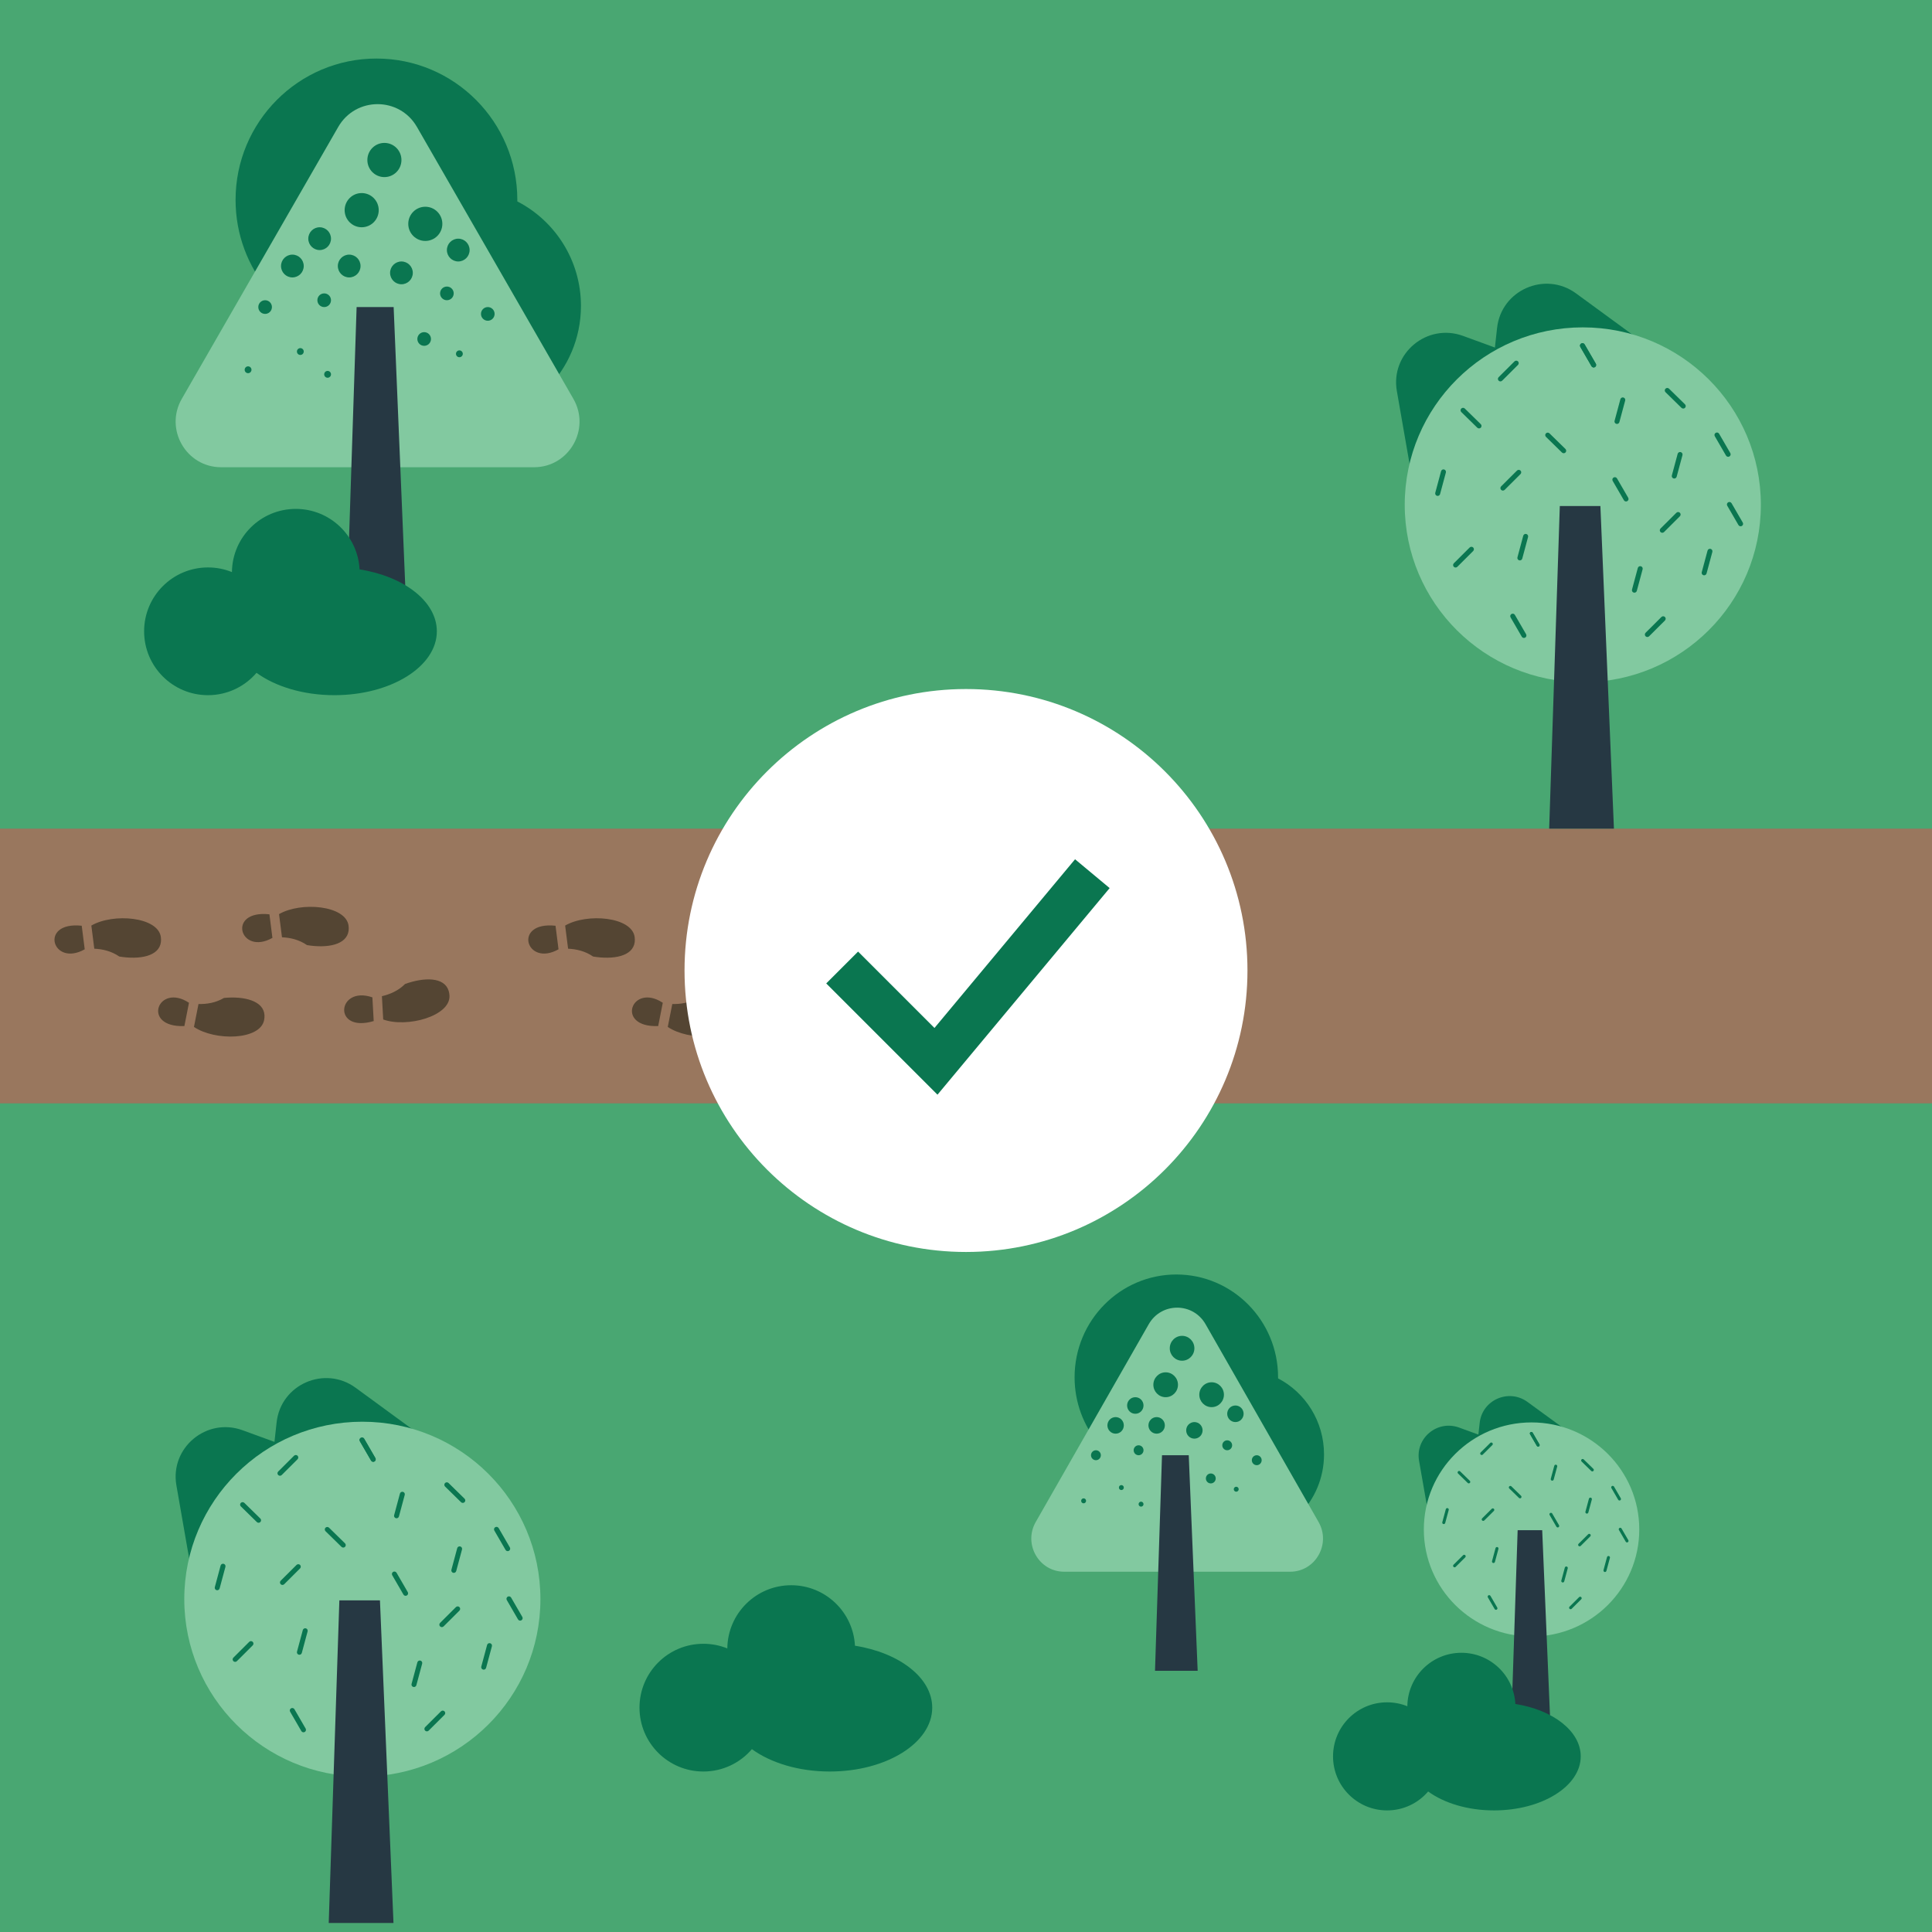
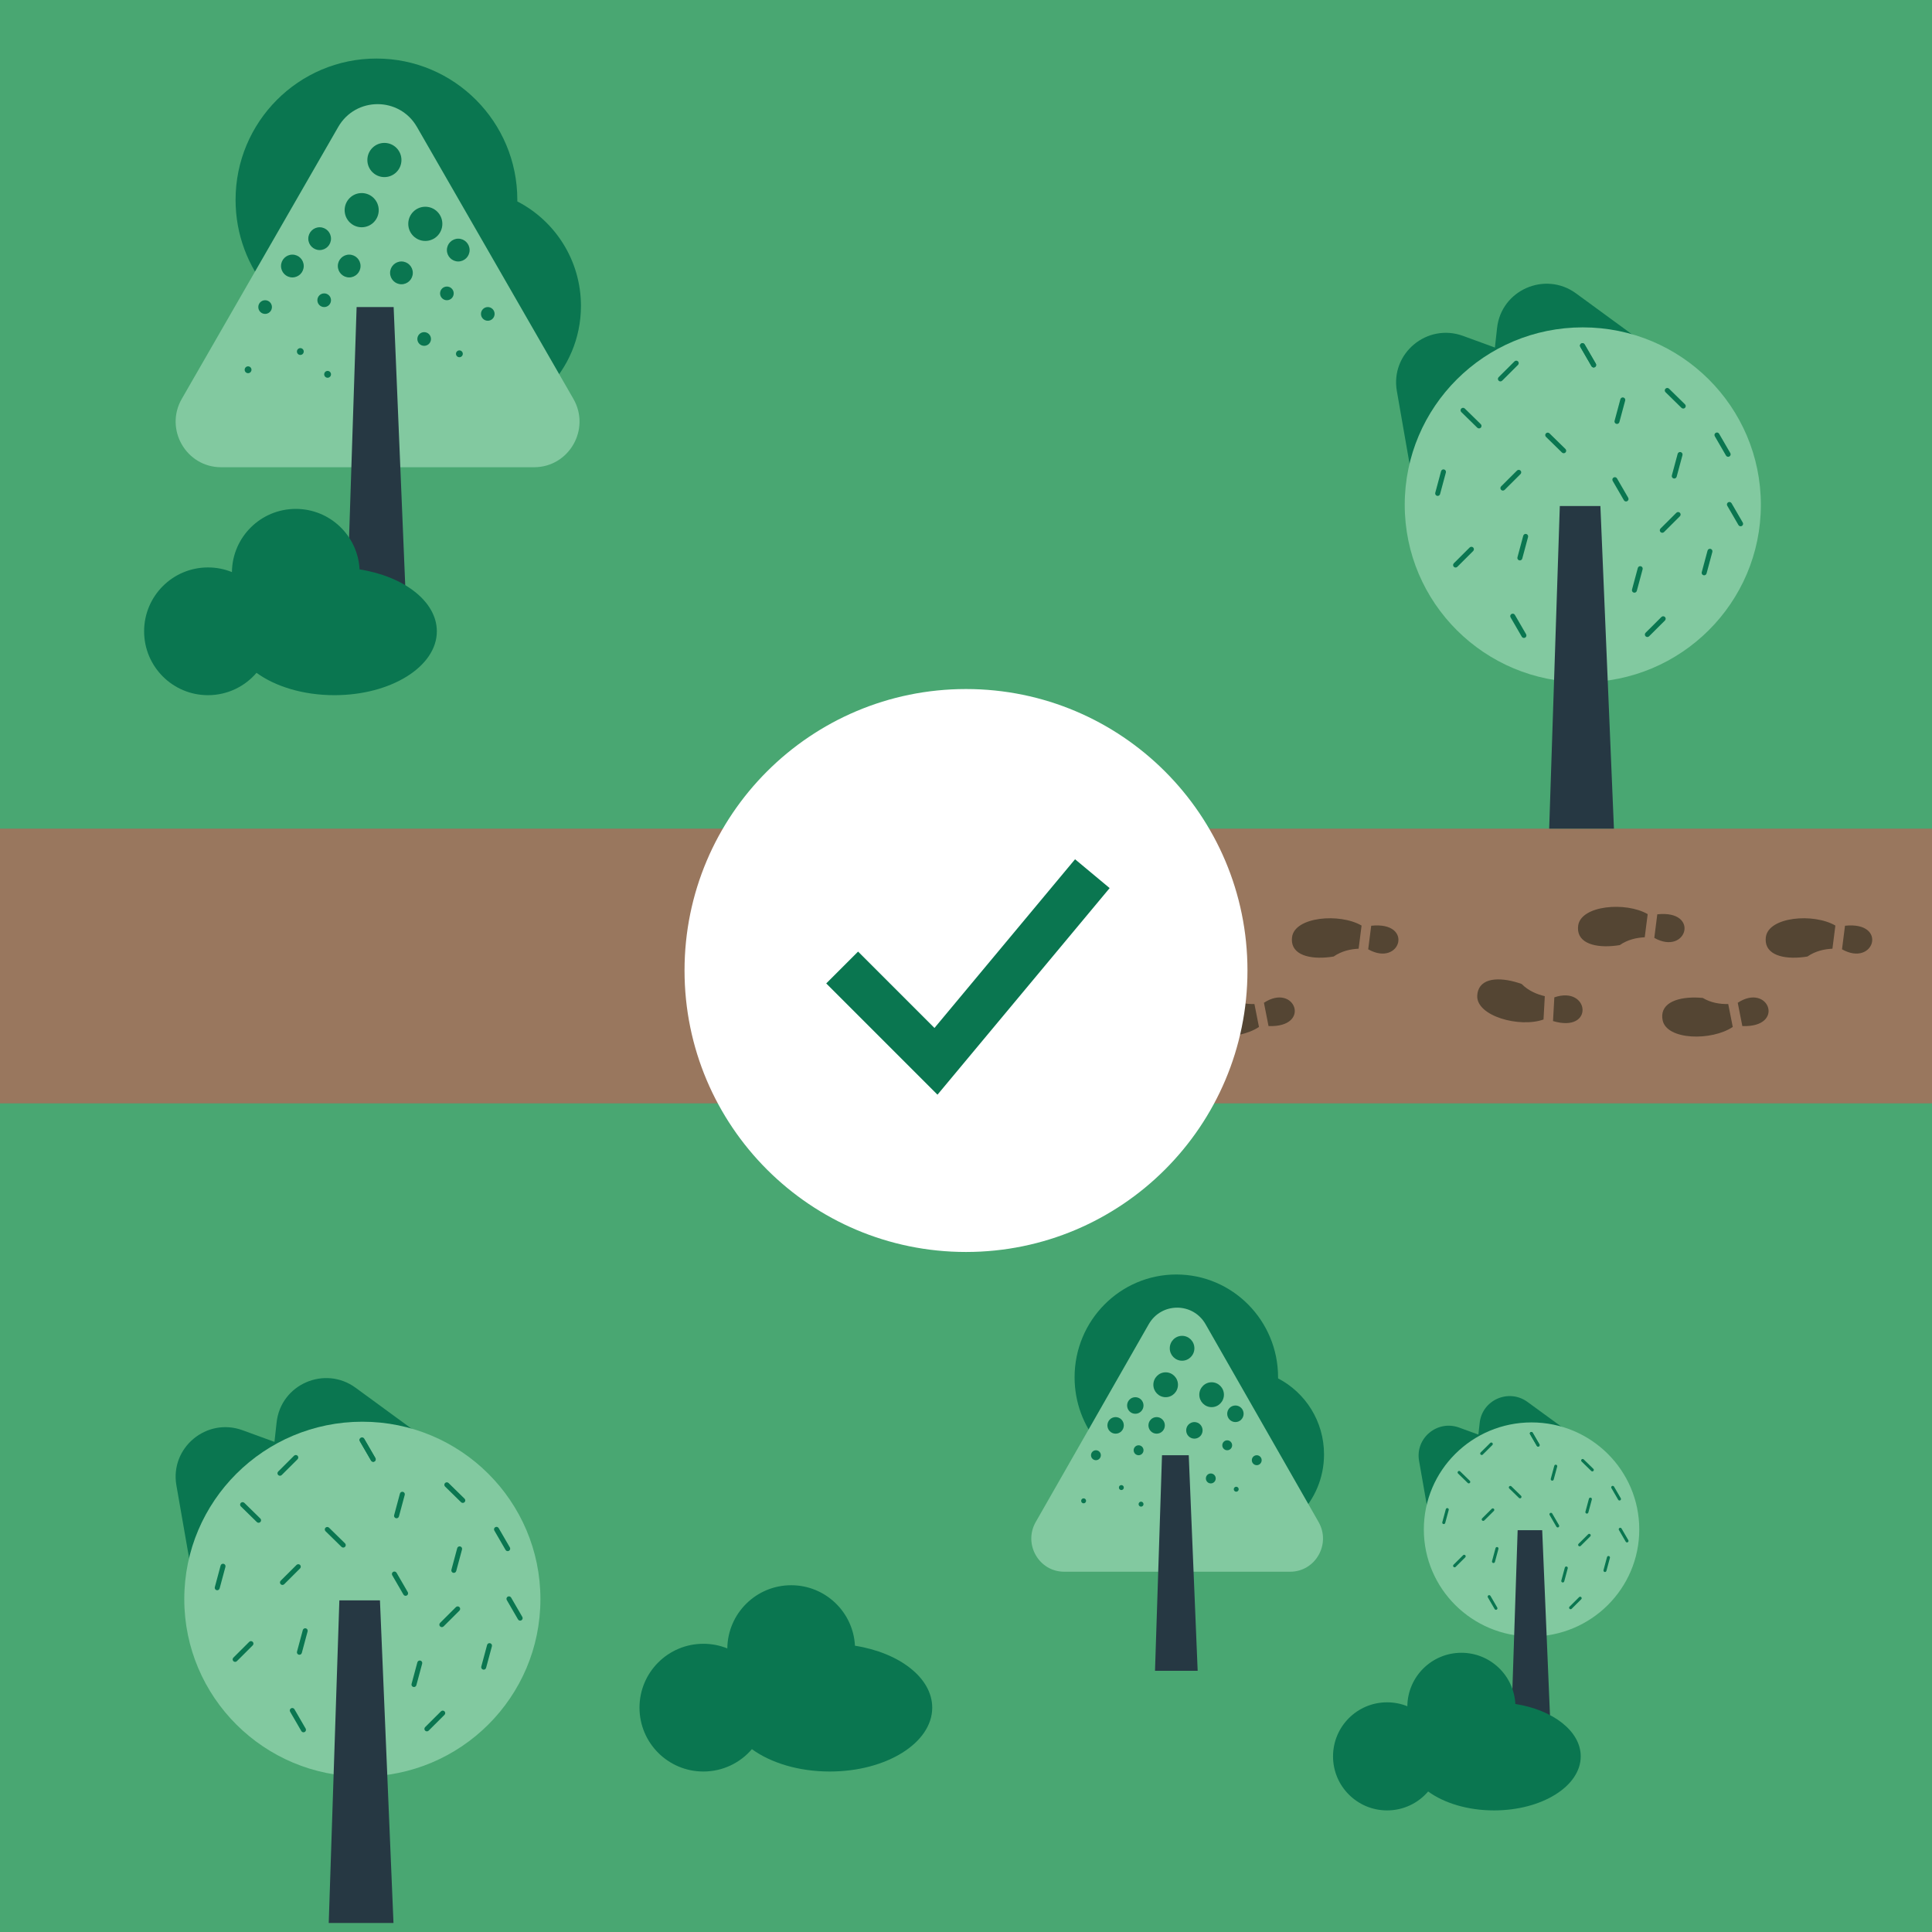
<svg xmlns="http://www.w3.org/2000/svg" width="429" height="429" viewBox="0 0 429 429" fill="none">
  <rect width="429" height="429" fill="#49A772" />
  <rect y="184" width="429" height="61" fill="#99775E" />
  <path d="M78.964 308.151C72.101 303.13 62.358 307.395 61.425 315.827L60.945 320.171L53.874 317.588C45.881 314.667 37.712 321.464 39.17 329.823L44.771 361.916C46.229 370.275 56.221 373.925 62.757 368.487L73.848 359.258L103.219 346.403C111.014 342.991 112.179 332.45 105.317 327.429L78.964 308.151Z" fill="#0A7650" />
  <path d="M120 355.09C120 376.85 102.297 394.489 80.46 394.489C58.623 394.489 40.92 376.85 40.92 355.09C40.92 333.331 58.623 315.692 80.46 315.692C102.297 315.692 120 333.331 120 355.09Z" fill="#82C9A0" />
  <path d="M87.373 427H72.995L75.355 355.366H84.368L87.373 427Z" fill="#263843" />
  <path d="M75.817 327.126C76.774 325.472 79.169 325.472 80.127 327.126C81.085 328.779 79.887 330.845 77.972 330.845C76.056 330.845 74.859 328.779 75.817 327.126Z" fill="#82C9A0" />
  <path d="M98.827 330.089C98.609 329.875 98.606 329.526 98.82 329.309C99.034 329.092 99.385 329.089 99.603 329.303L103.152 332.779C103.37 332.992 103.373 333.341 103.159 333.558C102.945 333.775 102.595 333.778 102.377 333.565L98.827 330.089Z" fill="#0A7650" />
  <path d="M72.283 340.007C72.065 339.794 72.062 339.445 72.276 339.228C72.49 339.011 72.841 339.008 73.058 339.221L76.608 342.697C76.826 342.91 76.829 343.259 76.615 343.476C76.401 343.693 76.051 343.696 75.833 343.483L72.283 340.007Z" fill="#0A7650" />
  <path d="M53.481 334.497C53.263 334.284 53.26 333.935 53.474 333.718C53.688 333.5 54.038 333.497 54.256 333.711L57.806 337.187C58.024 337.4 58.027 337.749 57.813 337.966C57.599 338.183 57.249 338.186 57.031 337.973L53.481 334.497Z" fill="#0A7650" />
  <path d="M65.845 347.49C66.061 347.275 66.411 347.275 66.627 347.49C66.843 347.705 66.843 348.054 66.627 348.269L63.108 351.776C62.892 351.991 62.542 351.991 62.326 351.776C62.11 351.561 62.11 351.212 62.326 350.997L65.845 347.49Z" fill="#0A7650" />
  <path d="M97.919 380.001C98.135 379.786 98.485 379.786 98.701 380.001C98.917 380.216 98.917 380.565 98.701 380.78L95.182 384.287C94.966 384.502 94.616 384.502 94.4 384.287C94.184 384.072 94.184 383.723 94.4 383.508L97.919 380.001Z" fill="#0A7650" />
  <path d="M65.292 323.245C65.508 323.03 65.858 323.03 66.074 323.245C66.29 323.46 66.29 323.809 66.074 324.024L62.555 327.531C62.339 327.746 61.989 327.746 61.773 327.531C61.557 327.316 61.557 326.967 61.773 326.751L65.292 323.245Z" fill="#0A7650" />
  <path d="M88.804 331.653C88.883 331.359 89.186 331.184 89.481 331.263C89.776 331.342 89.951 331.644 89.872 331.938L88.584 336.728C88.505 337.022 88.202 337.197 87.907 337.118C87.612 337.039 87.437 336.737 87.516 336.443L88.804 331.653Z" fill="#0A7650" />
  <path d="M67.237 361.96C67.316 361.666 67.619 361.491 67.914 361.57C68.209 361.649 68.384 361.951 68.305 362.245L67.017 367.035C66.938 367.329 66.635 367.503 66.34 367.425C66.045 367.346 65.87 367.044 65.949 366.75L67.237 361.96Z" fill="#0A7650" />
  <path d="M92.675 369.123C92.754 368.829 93.057 368.655 93.352 368.733C93.647 368.812 93.823 369.114 93.743 369.408L92.455 374.198C92.376 374.492 92.073 374.667 91.778 374.588C91.483 374.509 91.308 374.207 91.387 373.913L92.675 369.123Z" fill="#0A7650" />
  <path d="M101.523 343.775C101.602 343.482 101.905 343.307 102.2 343.386C102.495 343.465 102.671 343.767 102.591 344.061L101.303 348.851C101.224 349.145 100.921 349.319 100.626 349.241C100.331 349.162 100.156 348.86 100.235 348.566L101.523 343.775Z" fill="#0A7650" />
  <path d="M48.988 347.633C49.067 347.339 49.37 347.164 49.665 347.243C49.96 347.322 50.135 347.624 50.056 347.918L48.768 352.708C48.689 353.002 48.386 353.177 48.091 353.098C47.796 353.019 47.621 352.717 47.7 352.423L48.988 347.633Z" fill="#0A7650" />
-   <path d="M108.159 365.266C108.238 364.972 108.541 364.797 108.837 364.876C109.132 364.955 109.307 365.257 109.228 365.551L107.939 370.341C107.86 370.635 107.557 370.81 107.262 370.731C106.967 370.652 106.792 370.35 106.871 370.056L108.159 365.266Z" fill="#0A7650" />
+   <path d="M108.159 365.266C108.238 364.972 108.541 364.797 108.836 364.876C109.132 364.955 109.307 365.257 109.228 365.551L107.939 370.341C107.86 370.635 107.557 370.81 107.262 370.731C106.967 370.652 106.792 370.35 106.871 370.056L108.159 365.266Z" fill="#0A7650" />
  <path d="M112.534 355.292C112.382 355.029 112.472 354.692 112.737 354.539C113.001 354.387 113.34 354.478 113.492 354.741L115.981 359.036C116.134 359.299 116.043 359.636 115.778 359.789C115.514 359.941 115.176 359.851 115.023 359.587L112.534 355.292Z" fill="#0A7650" />
  <path d="M109.769 339.863C109.617 339.6 109.707 339.263 109.972 339.11C110.236 338.958 110.575 339.049 110.727 339.312L113.216 343.607C113.368 343.871 113.278 344.208 113.013 344.36C112.749 344.512 112.411 344.422 112.258 344.158L109.769 339.863Z" fill="#0A7650" />
  <path d="M79.907 320.026C79.754 319.763 79.845 319.426 80.11 319.273C80.374 319.121 80.712 319.211 80.865 319.475L83.354 323.77C83.506 324.033 83.416 324.37 83.151 324.523C82.887 324.675 82.549 324.585 82.396 324.321L79.907 320.026Z" fill="#0A7650" />
  <path d="M79.907 320.026C79.754 319.763 79.845 319.426 80.11 319.273C80.374 319.121 80.712 319.211 80.865 319.475L83.354 323.77C83.506 324.033 83.416 324.37 83.151 324.523C82.887 324.675 82.549 324.585 82.396 324.321L79.907 320.026Z" fill="#0A7650" />
  <path d="M87.096 349.782C86.944 349.518 87.034 349.181 87.299 349.029C87.563 348.877 87.901 348.967 88.054 349.231L90.543 353.526C90.695 353.789 90.605 354.126 90.34 354.278C90.076 354.431 89.737 354.34 89.585 354.077L87.096 349.782Z" fill="#0A7650" />
  <path d="M64.423 380.089C64.27 379.825 64.361 379.488 64.626 379.336C64.89 379.184 65.228 379.274 65.381 379.537L67.87 383.832C68.022 384.096 67.932 384.433 67.667 384.585C67.403 384.737 67.064 384.647 66.912 384.383L64.423 380.089Z" fill="#0A7650" />
  <path d="M55.338 364.572C55.554 364.357 55.904 364.357 56.12 364.572C56.336 364.787 56.336 365.136 56.12 365.351L52.601 368.858C52.385 369.073 52.035 369.073 51.819 368.858C51.603 368.643 51.603 368.294 51.819 368.079L55.338 364.572Z" fill="#0A7650" />
  <path d="M101.237 356.858C101.453 356.642 101.803 356.642 102.019 356.858C102.235 357.073 102.235 357.422 102.019 357.637L98.5 361.144C98.284 361.359 97.934 361.359 97.718 361.144C97.502 360.928 97.502 360.58 97.718 360.364L101.237 356.858Z" fill="#0A7650" />
  <path d="M339.176 311.297C335.024 308.268 329.13 310.841 328.566 315.929L328.275 318.549L323.998 316.991C319.162 315.229 314.221 319.33 315.103 324.372L318.491 343.735C319.373 348.777 325.418 350.98 329.371 347.699L336.081 342.131L353.849 334.375C358.564 332.317 359.269 325.957 355.117 322.928L339.176 311.297Z" fill="#0A7650" />
  <path d="M364 339.617C364 352.744 353.291 363.386 340.081 363.386C326.871 363.386 316.162 352.744 316.162 339.617C316.162 326.489 326.871 315.847 340.081 315.847C353.291 315.847 364 326.489 364 339.617Z" fill="#82C9A0" />
  <path d="M344.263 383H335.565L336.993 339.783H342.445L344.263 383Z" fill="#263843" />
  <path d="M337.272 322.745C337.851 321.748 339.3 321.748 339.879 322.745C340.459 323.742 339.734 324.989 338.575 324.989C337.417 324.989 336.692 323.742 337.272 322.745Z" fill="#82C9A0" />
  <path d="M351.192 324.533C351.06 324.404 351.058 324.194 351.188 324.063C351.317 323.932 351.529 323.93 351.661 324.059L353.808 326.156C353.94 326.284 353.942 326.495 353.812 326.626C353.683 326.757 353.471 326.759 353.339 326.63L351.192 324.533Z" fill="#0A7650" />
  <path d="M335.134 330.517C335.002 330.388 335.001 330.178 335.13 330.047C335.26 329.916 335.471 329.914 335.603 330.042L337.751 332.14C337.882 332.268 337.884 332.479 337.755 332.61C337.625 332.741 337.413 332.742 337.282 332.614L335.134 330.517Z" fill="#0A7650" />
  <path d="M323.76 327.192C323.628 327.064 323.626 326.853 323.756 326.722C323.885 326.591 324.097 326.589 324.229 326.718L326.377 328.815C326.508 328.944 326.51 329.154 326.381 329.285C326.251 329.416 326.039 329.418 325.908 329.289L323.76 327.192Z" fill="#0A7650" />
  <path d="M331.24 335.031C331.37 334.901 331.582 334.901 331.713 335.031C331.843 335.161 331.843 335.372 331.713 335.501L329.584 337.617C329.453 337.747 329.241 337.747 329.111 337.617C328.98 337.487 328.98 337.277 329.111 337.147L331.24 335.031Z" fill="#0A7650" />
  <path d="M350.642 354.645C350.773 354.515 350.985 354.515 351.116 354.645C351.246 354.775 351.246 354.986 351.116 355.115L348.987 357.231C348.856 357.361 348.644 357.361 348.514 357.231C348.383 357.101 348.383 356.891 348.514 356.761L350.642 354.645Z" fill="#0A7650" />
  <path d="M330.905 320.404C331.036 320.274 331.247 320.274 331.378 320.404C331.509 320.534 331.509 320.744 331.378 320.874L329.249 322.99C329.119 323.119 328.907 323.119 328.776 322.99C328.645 322.86 328.645 322.649 328.776 322.519L330.905 320.404Z" fill="#0A7650" />
  <path d="M345.128 325.476C345.176 325.299 345.36 325.194 345.538 325.241C345.717 325.289 345.822 325.471 345.775 325.649L344.995 328.539C344.948 328.716 344.764 328.821 344.586 328.774C344.407 328.726 344.301 328.544 344.349 328.366L345.128 325.476Z" fill="#0A7650" />
  <path d="M332.082 343.761C332.129 343.583 332.313 343.478 332.491 343.526C332.67 343.573 332.776 343.755 332.728 343.933L331.949 346.823C331.901 347 331.717 347.105 331.539 347.058C331.36 347.01 331.255 346.828 331.302 346.651L332.082 343.761Z" fill="#0A7650" />
  <path d="M347.47 348.082C347.518 347.905 347.701 347.8 347.88 347.847C348.058 347.895 348.164 348.077 348.116 348.255L347.337 351.145C347.289 351.322 347.106 351.427 346.927 351.38C346.749 351.332 346.643 351.15 346.691 350.972L347.47 348.082Z" fill="#0A7650" />
  <path d="M352.823 332.79C352.87 332.613 353.054 332.508 353.232 332.555C353.411 332.603 353.517 332.785 353.469 332.962L352.69 335.852C352.642 336.03 352.458 336.135 352.28 336.087C352.101 336.04 351.996 335.858 352.043 335.68L352.823 332.79Z" fill="#0A7650" />
  <path d="M321.042 335.117C321.09 334.94 321.273 334.835 321.452 334.882C321.63 334.93 321.736 335.112 321.688 335.289L320.909 338.179C320.861 338.357 320.678 338.462 320.499 338.414C320.321 338.367 320.215 338.185 320.263 338.007L321.042 335.117Z" fill="#0A7650" />
  <path d="M356.837 345.755C356.885 345.578 357.068 345.473 357.247 345.52C357.425 345.568 357.531 345.75 357.483 345.927L356.704 348.817C356.656 348.995 356.473 349.1 356.294 349.053C356.116 349.005 356.01 348.823 356.058 348.645L356.837 345.755Z" fill="#0A7650" />
  <path d="M359.484 339.738C359.391 339.579 359.446 339.376 359.606 339.284C359.766 339.192 359.971 339.247 360.063 339.406L361.569 341.997C361.661 342.156 361.606 342.359 361.446 342.451C361.286 342.543 361.082 342.488 360.989 342.329L359.484 339.738Z" fill="#0A7650" />
  <path d="M357.811 330.43C357.719 330.271 357.774 330.068 357.934 329.976C358.094 329.884 358.298 329.938 358.391 330.097L359.896 332.689C359.988 332.848 359.934 333.051 359.774 333.143C359.614 333.234 359.409 333.18 359.317 333.021L357.811 330.43Z" fill="#0A7650" />
  <path d="M339.746 318.462C339.654 318.303 339.709 318.1 339.869 318.008C340.029 317.916 340.233 317.971 340.326 318.13L341.831 320.721C341.924 320.88 341.869 321.083 341.709 321.175C341.549 321.267 341.344 321.212 341.252 321.053L339.746 318.462Z" fill="#0A7650" />
  <path d="M339.746 318.462C339.654 318.303 339.709 318.1 339.869 318.008C340.029 317.916 340.233 317.971 340.326 318.13L341.831 320.721C341.924 320.88 341.869 321.083 341.709 321.175C341.549 321.267 341.344 321.212 341.252 321.053L339.746 318.462Z" fill="#0A7650" />
  <path d="M344.095 336.414C344.003 336.255 344.058 336.051 344.218 335.96C344.378 335.868 344.582 335.922 344.675 336.081L346.18 338.672C346.272 338.831 346.218 339.035 346.058 339.127C345.898 339.218 345.693 339.164 345.601 339.005L344.095 336.414Z" fill="#0A7650" />
  <path d="M330.379 354.698C330.287 354.539 330.342 354.336 330.502 354.244C330.662 354.152 330.866 354.207 330.959 354.366L332.464 356.957C332.557 357.116 332.502 357.319 332.342 357.411C332.182 357.503 331.977 357.448 331.885 357.289L330.379 354.698Z" fill="#0A7650" />
-   <path d="M324.883 345.337C325.014 345.207 325.226 345.207 325.357 345.337C325.487 345.467 325.487 345.677 325.357 345.807L323.228 347.923C323.097 348.052 322.885 348.052 322.754 347.923C322.624 347.793 322.624 347.582 322.754 347.452L324.883 345.337Z" fill="#0A7650" />
+   <path d="M324.883 345.337C325.014 345.207 325.226 345.207 325.357 345.337C325.487 345.467 325.487 345.677 325.357 345.807L323.228 347.923C323.097 348.052 322.885 348.052 322.754 347.923C322.624 347.793 322.624 347.582 322.754 347.453L324.883 345.337Z" fill="#0A7650" />
  <path d="M352.65 340.683C352.78 340.553 352.992 340.553 353.123 340.683C353.253 340.813 353.253 341.023 353.123 341.153L350.994 343.268C350.863 343.398 350.651 343.398 350.521 343.268C350.39 343.139 350.39 342.928 350.521 342.798L352.65 340.683Z" fill="#0A7650" />
  <path d="M349.964 65.15C343.101 60.13 333.357 64.395 332.425 72.827L331.945 77.171L324.874 74.588C316.881 71.667 308.712 78.464 310.17 86.823L315.771 118.916C317.229 127.275 327.221 130.925 333.757 125.487L344.848 116.258L374.219 103.403C382.014 99.991 383.179 89.45 376.317 84.429L349.964 65.15Z" fill="#0A7650" />
  <path d="M391 112.09C391 133.85 373.297 151.489 351.46 151.489C329.623 151.489 311.92 133.85 311.92 112.09C311.92 90.331 329.623 72.692 351.46 72.692C373.297 72.692 391 90.331 391 112.09Z" fill="#82C9A0" />
  <path d="M358.373 184H343.995L346.355 112.366H355.368L358.373 184Z" fill="#263843" />
  <path d="M346.817 84.126C347.774 82.472 350.169 82.472 351.127 84.126C352.085 85.779 350.887 87.845 348.972 87.845C347.056 87.845 345.859 85.779 346.817 84.126Z" fill="#82C9A0" />
  <path d="M369.827 87.089C369.609 86.875 369.606 86.526 369.82 86.309C370.035 86.092 370.385 86.089 370.602 86.302L374.152 89.778C374.37 89.992 374.373 90.341 374.159 90.558C373.945 90.775 373.595 90.778 373.377 90.565L369.827 87.089Z" fill="#0A7650" />
  <path d="M343.283 97.007C343.065 96.794 343.062 96.445 343.276 96.228C343.49 96.011 343.84 96.008 344.058 96.221L347.608 99.697C347.826 99.91 347.829 100.259 347.615 100.476C347.401 100.693 347.051 100.696 346.833 100.483L343.283 97.007Z" fill="#0A7650" />
  <path d="M324.481 91.497C324.263 91.284 324.26 90.935 324.474 90.718C324.688 90.501 325.038 90.498 325.256 90.711L328.806 94.187C329.024 94.4 329.027 94.749 328.813 94.966C328.599 95.183 328.249 95.186 328.031 94.973L324.481 91.497Z" fill="#0A7650" />
  <path d="M336.845 104.49C337.061 104.275 337.411 104.275 337.627 104.49C337.843 104.705 337.843 105.054 337.627 105.269L334.108 108.776C333.892 108.991 333.542 108.991 333.326 108.776C333.11 108.561 333.11 108.212 333.326 107.997L336.845 104.49Z" fill="#0A7650" />
  <path d="M368.919 137.001C369.135 136.786 369.485 136.786 369.701 137.001C369.917 137.216 369.917 137.565 369.701 137.78L366.182 141.287C365.966 141.502 365.616 141.502 365.4 141.287C365.184 141.072 365.184 140.723 365.4 140.508L368.919 137.001Z" fill="#0A7650" />
  <path d="M336.292 80.245C336.508 80.029 336.858 80.029 337.074 80.245C337.29 80.46 337.29 80.809 337.074 81.024L333.555 84.531C333.339 84.746 332.989 84.746 332.773 84.531C332.557 84.316 332.557 83.967 332.773 83.751L336.292 80.245Z" fill="#0A7650" />
  <path d="M359.804 88.653C359.883 88.359 360.186 88.184 360.481 88.263C360.776 88.342 360.951 88.644 360.872 88.938L359.584 93.728C359.505 94.022 359.202 94.197 358.907 94.118C358.612 94.039 358.437 93.737 358.516 93.443L359.804 88.653Z" fill="#0A7650" />
  <path d="M338.237 118.96C338.316 118.666 338.619 118.491 338.914 118.57C339.209 118.649 339.384 118.951 339.305 119.245L338.017 124.035C337.938 124.329 337.635 124.503 337.34 124.425C337.045 124.346 336.87 124.044 336.949 123.75L338.237 118.96Z" fill="#0A7650" />
  <path d="M363.675 126.123C363.754 125.829 364.057 125.655 364.352 125.733C364.647 125.812 364.822 126.114 364.743 126.408L363.455 131.198C363.376 131.492 363.073 131.667 362.778 131.588C362.483 131.509 362.308 131.207 362.387 130.913L363.675 126.123Z" fill="#0A7650" />
  <path d="M372.523 100.775C372.602 100.482 372.905 100.307 373.2 100.386C373.495 100.465 373.671 100.767 373.591 101.061L372.303 105.851C372.224 106.145 371.921 106.319 371.626 106.241C371.331 106.162 371.156 105.86 371.235 105.566L372.523 100.775Z" fill="#0A7650" />
  <path d="M319.988 104.633C320.067 104.339 320.37 104.164 320.665 104.243C320.96 104.322 321.135 104.624 321.056 104.918L319.768 109.708C319.689 110.002 319.386 110.177 319.091 110.098C318.796 110.019 318.621 109.717 318.7 109.423L319.988 104.633Z" fill="#0A7650" />
-   <path d="M379.159 122.266C379.238 121.972 379.541 121.797 379.837 121.876C380.132 121.955 380.307 122.257 380.228 122.551L378.939 127.341C378.86 127.635 378.557 127.81 378.262 127.731C377.967 127.652 377.792 127.35 377.871 127.056L379.159 122.266Z" fill="#0A7650" />
+   <path d="M379.159 122.266C379.238 121.972 379.541 121.797 379.836 121.876C380.132 121.955 380.307 122.257 380.228 122.551L378.939 127.341C378.86 127.635 378.557 127.81 378.262 127.731C377.967 127.652 377.792 127.35 377.871 127.056L379.159 122.266Z" fill="#0A7650" />
  <path d="M383.534 112.292C383.382 112.029 383.472 111.692 383.737 111.539C384.001 111.387 384.34 111.478 384.492 111.741L386.981 116.036C387.134 116.299 387.043 116.636 386.778 116.789C386.514 116.941 386.176 116.851 386.023 116.587L383.534 112.292Z" fill="#0A7650" />
  <path d="M380.769 96.863C380.617 96.6 380.707 96.263 380.972 96.111C381.236 95.958 381.575 96.049 381.727 96.312L384.216 100.607C384.368 100.871 384.278 101.208 384.013 101.36C383.749 101.512 383.411 101.422 383.258 101.158L380.769 96.863Z" fill="#0A7650" />
  <path d="M350.907 77.026C350.755 76.763 350.845 76.425 351.11 76.273C351.374 76.121 351.712 76.212 351.865 76.475L354.354 80.77C354.506 81.034 354.416 81.371 354.151 81.523C353.887 81.675 353.548 81.585 353.396 81.321L350.907 77.026Z" fill="#0A7650" />
  <path d="M350.907 77.026C350.755 76.763 350.845 76.425 351.11 76.273C351.374 76.121 351.712 76.212 351.865 76.475L354.354 80.77C354.506 81.034 354.416 81.371 354.151 81.523C353.887 81.675 353.548 81.585 353.396 81.321L350.907 77.026Z" fill="#0A7650" />
  <path d="M358.096 106.782C357.944 106.518 358.034 106.181 358.299 106.029C358.563 105.877 358.901 105.967 359.054 106.231L361.543 110.526C361.695 110.789 361.605 111.126 361.34 111.278C361.076 111.431 360.738 111.34 360.585 111.077L358.096 106.782Z" fill="#0A7650" />
  <path d="M335.423 137.089C335.27 136.825 335.361 136.488 335.626 136.336C335.89 136.184 336.228 136.274 336.381 136.537L338.869 140.832C339.022 141.096 338.932 141.433 338.667 141.585C338.403 141.737 338.064 141.647 337.912 141.383L335.423 137.089Z" fill="#0A7650" />
  <path d="M326.338 121.572C326.554 121.357 326.904 121.357 327.12 121.572C327.336 121.787 327.336 122.136 327.12 122.351L323.601 125.858C323.385 126.073 323.035 126.073 322.819 125.858C322.603 125.643 322.603 125.294 322.819 125.079L326.338 121.572Z" fill="#0A7650" />
  <path d="M372.237 113.858C372.453 113.642 372.803 113.642 373.019 113.858C373.235 114.073 373.235 114.422 373.019 114.637L369.5 118.144C369.284 118.359 368.934 118.359 368.718 118.144C368.502 117.928 368.502 117.58 368.718 117.364L372.237 113.858Z" fill="#0A7650" />
  <path d="M283.796 306.072C283.797 305.991 283.797 305.91 283.797 305.828C283.797 293.221 273.682 283 261.205 283C248.727 283 238.612 293.221 238.612 305.828C238.612 317.065 246.646 326.405 257.226 328.304C259.513 336.169 266.71 341.912 275.234 341.912C285.598 341.912 294 333.422 294 322.95C294 315.594 289.855 309.216 283.796 306.072Z" fill="#0A7650" />
  <path d="M255.075 294.046C257.88 289.137 264.893 289.137 267.698 294.046L292.786 337.954C295.591 342.863 292.085 349 286.475 349H261.387H236.299C230.689 349 227.182 342.863 229.987 337.954L255.075 294.046Z" fill="#82C9A0" />
  <path d="M265.942 371H256.468L258.023 323.134H263.962L265.942 371Z" fill="#263843" />
  <path d="M261.569 307.485C261.569 309.01 260.345 310.247 258.836 310.247C257.327 310.247 256.103 309.01 256.103 307.485C256.103 305.96 257.327 304.724 258.836 304.724C260.345 304.724 261.569 305.96 261.569 307.485Z" fill="#0A7650" />
  <path d="M265.213 299.385C265.213 300.91 263.989 302.146 262.48 302.146C260.971 302.146 259.747 300.91 259.747 299.385C259.747 297.86 260.971 296.623 262.48 296.623C263.989 296.623 265.213 297.86 265.213 299.385Z" fill="#0A7650" />
  <path d="M271.772 309.695C271.772 311.22 270.548 312.456 269.039 312.456C267.53 312.456 266.306 311.22 266.306 309.695C266.306 308.169 267.53 306.933 269.039 306.933C270.548 306.933 271.772 308.169 271.772 309.695Z" fill="#0A7650" />
  <path d="M253.917 312.088C253.917 313.105 253.101 313.929 252.095 313.929C251.089 313.929 250.273 313.105 250.273 312.088C250.273 311.071 251.089 310.247 252.095 310.247C253.101 310.247 253.917 311.071 253.917 312.088Z" fill="#0A7650" />
  <path d="M258.654 316.506C258.654 317.523 257.838 318.347 256.832 318.347C255.826 318.347 255.01 317.523 255.01 316.506C255.01 315.49 255.826 314.665 256.832 314.665C257.838 314.665 258.654 315.49 258.654 316.506Z" fill="#0A7650" />
  <path d="M267.035 317.611C267.035 318.628 266.219 319.452 265.213 319.452C264.207 319.452 263.391 318.628 263.391 317.611C263.391 316.594 264.207 315.77 265.213 315.77C266.219 315.77 267.035 316.594 267.035 317.611Z" fill="#0A7650" />
  <path d="M276.145 313.929C276.145 314.946 275.329 315.77 274.323 315.77C273.317 315.77 272.501 314.946 272.501 313.929C272.501 312.912 273.317 312.088 274.323 312.088C275.329 312.088 276.145 312.912 276.145 313.929Z" fill="#0A7650" />
  <path d="M249.544 316.506C249.544 317.523 248.728 318.347 247.722 318.347C246.716 318.347 245.9 317.523 245.9 316.506C245.9 315.49 246.716 314.665 247.722 314.665C248.728 314.665 249.544 315.49 249.544 316.506Z" fill="#0A7650" />
  <path d="M253.917 322.029C253.917 322.639 253.427 323.134 252.824 323.134C252.22 323.134 251.73 322.639 251.73 322.029C251.73 321.419 252.22 320.925 252.824 320.925C253.427 320.925 253.917 321.419 253.917 322.029Z" fill="#0A7650" />
  <path d="M273.594 320.925C273.594 321.535 273.105 322.029 272.501 322.029C271.897 322.029 271.408 321.535 271.408 320.925C271.408 320.315 271.897 319.82 272.501 319.82C273.105 319.82 273.594 320.315 273.594 320.925Z" fill="#0A7650" />
  <path d="M269.95 328.289C269.95 328.899 269.461 329.393 268.857 329.393C268.253 329.393 267.764 328.899 267.764 328.289C267.764 327.679 268.253 327.184 268.857 327.184C269.461 327.184 269.95 327.679 269.95 328.289Z" fill="#0A7650" />
  <path d="M244.443 323.134C244.443 323.744 243.953 324.238 243.349 324.238C242.746 324.238 242.256 323.744 242.256 323.134C242.256 322.524 242.746 322.029 243.349 322.029C243.953 322.029 244.443 322.524 244.443 323.134Z" fill="#0A7650" />
  <path d="M280.153 324.238C280.153 324.849 279.664 325.343 279.06 325.343C278.456 325.343 277.967 324.849 277.967 324.238C277.967 323.628 278.456 323.134 279.06 323.134C279.664 323.134 280.153 323.628 280.153 324.238Z" fill="#0A7650" />
  <path d="M241.163 333.259C241.163 333.564 240.918 333.812 240.616 333.812C240.315 333.812 240.07 333.564 240.07 333.259C240.07 332.954 240.315 332.707 240.616 332.707C240.918 332.707 241.163 332.954 241.163 333.259Z" fill="#0A7650" />
  <path d="M253.917 333.996C253.917 334.301 253.672 334.548 253.37 334.548C253.068 334.548 252.824 334.301 252.824 333.996C252.824 333.691 253.068 333.444 253.37 333.444C253.672 333.444 253.917 333.691 253.917 333.996Z" fill="#0A7650" />
  <path d="M249.544 330.314C249.544 330.619 249.299 330.866 248.997 330.866C248.696 330.866 248.451 330.619 248.451 330.314C248.451 330.009 248.696 329.762 248.997 329.762C249.299 329.762 249.544 330.009 249.544 330.314Z" fill="#0A7650" />
  <path d="M275.052 330.682C275.052 330.987 274.807 331.234 274.505 331.234C274.203 331.234 273.958 330.987 273.958 330.682C273.958 330.377 274.203 330.13 274.505 330.13C274.807 330.13 275.052 330.377 275.052 330.682Z" fill="#0A7650" />
  <path d="M114.871 44.723C114.872 44.612 114.873 44.501 114.873 44.389C114.873 27.053 100.867 13 83.591 13C66.315 13 52.309 27.053 52.309 44.389C52.309 59.839 63.433 72.681 78.082 75.293C81.249 86.108 91.213 94.004 103.016 94.004C117.367 94.004 129 82.331 129 67.931C129 57.816 123.26 49.047 114.871 44.723Z" fill="#0A7650" />
  <path d="M75.104 28.188C78.988 21.438 88.698 21.438 92.582 28.188L127.32 88.562C131.204 95.312 126.349 103.75 118.581 103.75H83.843H49.106C41.338 103.75 36.483 95.312 40.367 88.562L75.104 28.188Z" fill="#82C9A0" />
  <path d="M90.15 134H77.032L79.186 68.184H87.409L90.15 134Z" fill="#263843" />
  <path d="M84.096 46.667C84.096 48.764 82.401 50.464 80.311 50.464C78.222 50.464 76.527 48.764 76.527 46.667C76.527 44.57 78.222 42.87 80.311 42.87C82.401 42.87 84.096 44.57 84.096 46.667Z" fill="#0A7650" />
  <path d="M89.141 35.529C89.141 37.626 87.447 39.326 85.357 39.326C83.267 39.326 81.573 37.626 81.573 35.529C81.573 33.432 83.267 31.732 85.357 31.732C87.447 31.732 89.141 33.432 89.141 35.529Z" fill="#0A7650" />
  <path d="M98.223 49.705C98.223 51.802 96.529 53.502 94.439 53.502C92.349 53.502 90.655 51.802 90.655 49.705C90.655 47.608 92.349 45.908 94.439 45.908C96.529 45.908 98.223 47.608 98.223 49.705Z" fill="#0A7650" />
  <path d="M73.5 52.996C73.5 54.394 72.371 55.527 70.977 55.527C69.584 55.527 68.455 54.394 68.455 52.996C68.455 51.598 69.584 50.464 70.977 50.464C72.371 50.464 73.5 51.598 73.5 52.996Z" fill="#0A7650" />
  <path d="M80.059 59.071C80.059 60.469 78.93 61.602 77.537 61.602C76.143 61.602 75.014 60.469 75.014 59.071C75.014 57.673 76.143 56.54 77.537 56.54C78.93 56.54 80.059 57.673 80.059 59.071Z" fill="#0A7650" />
  <path d="M91.664 60.59C91.664 61.988 90.534 63.121 89.141 63.121C87.748 63.121 86.618 61.988 86.618 60.59C86.618 59.192 87.748 58.059 89.141 58.059C90.534 58.059 91.664 59.192 91.664 60.59Z" fill="#0A7650" />
  <path d="M104.277 55.527C104.277 56.925 103.148 58.059 101.755 58.059C100.361 58.059 99.232 56.925 99.232 55.527C99.232 54.129 100.361 52.996 101.755 52.996C103.148 52.996 104.277 54.129 104.277 55.527Z" fill="#0A7650" />
  <path d="M67.446 59.071C67.446 60.469 66.316 61.602 64.923 61.602C63.53 61.602 62.4 60.469 62.4 59.071C62.4 57.673 63.53 56.54 64.923 56.54C66.316 56.54 67.446 57.673 67.446 59.071Z" fill="#0A7650" />
-   <path d="M73.5 66.665C73.5 67.504 72.823 68.184 71.987 68.184C71.151 68.184 70.473 67.504 70.473 66.665C70.473 65.826 71.151 65.147 71.987 65.147C72.823 65.147 73.5 65.826 73.5 66.665Z" fill="#0A7650" />
-   <path d="M100.746 65.147C100.746 65.985 100.068 66.665 99.232 66.665C98.396 66.665 97.718 65.985 97.718 65.147C97.718 64.308 98.396 63.628 99.232 63.628C100.068 63.628 100.746 64.308 100.746 65.147Z" fill="#0A7650" />
+   <path d="M73.5 66.665C73.5 67.504 72.823 68.184 71.987 68.184C71.151 68.184 70.473 67.504 70.473 66.665C70.473 65.826 71.151 65.146 71.987 65.146C72.823 65.146 73.5 65.826 73.5 66.665Z" fill="#0A7650" />
+   <path d="M100.746 65.146C100.746 65.985 100.068 66.665 99.232 66.665C98.396 66.665 97.718 65.985 97.718 65.146C97.718 64.308 98.396 63.628 99.232 63.628C100.068 63.628 100.746 64.308 100.746 65.146Z" fill="#0A7650" />
  <path d="M95.7 75.272C95.7 76.111 95.022 76.791 94.186 76.791C93.35 76.791 92.673 76.111 92.673 75.272C92.673 74.433 93.35 73.753 94.186 73.753C95.022 73.753 95.7 74.433 95.7 75.272Z" fill="#0A7650" />
  <path d="M60.382 68.184C60.382 69.023 59.704 69.703 58.868 69.703C58.032 69.703 57.355 69.023 57.355 68.184C57.355 67.345 58.032 66.665 58.868 66.665C59.704 66.665 60.382 67.345 60.382 68.184Z" fill="#0A7650" />
  <path d="M109.827 69.703C109.827 70.542 109.15 71.222 108.314 71.222C107.478 71.222 106.8 70.542 106.8 69.703C106.8 68.864 107.478 68.184 108.314 68.184C109.15 68.184 109.827 68.864 109.827 69.703Z" fill="#0A7650" />
  <path d="M55.841 82.107C55.841 82.526 55.502 82.866 55.084 82.866C54.666 82.866 54.328 82.526 54.328 82.107C54.328 81.687 54.666 81.347 55.084 81.347C55.502 81.347 55.841 81.687 55.841 82.107Z" fill="#0A7650" />
  <path d="M73.5 83.119C73.5 83.539 73.161 83.879 72.743 83.879C72.325 83.879 71.987 83.539 71.987 83.119C71.987 82.7 72.325 82.36 72.743 82.36C73.161 82.36 73.5 82.7 73.5 83.119Z" fill="#0A7650" />
  <path d="M67.446 78.056C67.446 78.476 67.107 78.816 66.689 78.816C66.271 78.816 65.932 78.476 65.932 78.056C65.932 77.637 66.271 77.297 66.689 77.297C67.107 77.297 67.446 77.637 67.446 78.056Z" fill="#0A7650" />
  <path d="M102.764 78.563C102.764 78.982 102.425 79.322 102.007 79.322C101.589 79.322 101.25 78.982 101.25 78.563C101.25 78.143 101.589 77.803 102.007 77.803C102.425 77.803 102.764 78.143 102.764 78.563Z" fill="#0A7650" />
  <path fill-rule="evenodd" clip-rule="evenodd" d="M336.484 378.365C336.154 372.033 330.915 367 324.5 367C317.915 367 312.569 372.304 312.501 378.873C311.111 378.31 309.592 378 308 378C301.373 378 296 383.373 296 390C296 396.627 301.373 402 308 402C311.65 402 314.919 400.371 317.12 397.799C320.651 400.371 325.895 402 331.75 402C342.381 402 351 396.627 351 390C351 384.391 344.826 379.68 336.484 378.365Z" fill="#0A7650" />
  <path fill-rule="evenodd" clip-rule="evenodd" d="M79.844 126.432C79.454 118.948 73.263 113 65.682 113C57.9 113 51.582 119.268 51.501 127.031C49.858 126.366 48.063 126 46.182 126C38.349 126 32 132.349 32 140.182C32 148.014 38.349 154.364 46.182 154.364C50.495 154.364 54.359 152.438 56.96 149.399C61.133 152.438 67.331 154.364 74.25 154.364C86.814 154.364 97 148.014 97 140.182C97 133.553 89.704 127.986 79.844 126.432Z" fill="#0A7650" />
  <path fill-rule="evenodd" clip-rule="evenodd" d="M189.844 365.432C189.454 357.948 183.263 352 175.682 352C167.9 352 161.582 358.268 161.501 366.031C159.858 365.366 158.063 365 156.182 365C148.349 365 142 371.349 142 379.182C142 387.014 148.349 393.364 156.182 393.364C160.495 393.364 164.359 391.438 166.96 388.399C171.133 391.438 177.331 393.364 184.25 393.364C196.814 393.364 207 387.014 207 379.182C207 372.553 199.704 366.986 189.844 365.432Z" fill="#0A7650" />
-   <path d="M77.41 206.631C77.017 209.84 72.631 210.599 68.164 209.859C66.406 208.639 64.411 208.201 62.615 208.124L61.96 202.983C66.823 200.159 76.821 201.028 77.398 205.555C77.446 205.912 77.449 206.273 77.407 206.631L77.41 206.631ZM60.492 208.257L59.827 203.023C50.224 201.997 53.276 212.312 60.492 208.257ZM35.73 209.168C35.772 208.811 35.769 208.449 35.721 208.092C35.144 203.565 25.146 202.696 20.283 205.52L20.938 210.661C22.734 210.738 24.728 211.177 26.487 212.396C30.954 213.137 35.34 212.377 35.733 209.168L35.73 209.168ZM18.812 210.794L18.147 205.561C8.547 204.537 11.598 214.851 18.813 210.792L18.812 210.794ZM58.731 225.445C58.56 222.217 54.236 221.16 49.73 221.591C47.893 222.686 45.872 222.987 44.076 222.942L43.068 228.03C47.727 231.18 57.761 230.998 58.646 226.521C58.718 226.168 58.746 225.808 58.729 225.448L58.731 225.445ZM41.964 222.665C35.043 218.124 31.293 228.206 40.943 227.838L41.964 222.665ZM99.619 219.998C98.651 216.914 94.207 216.966 89.947 218.492C88.439 220.01 86.55 220.798 84.804 221.202L85.092 226.377C90.382 228.28 100.064 225.62 99.806 221.061C99.789 220.701 99.727 220.345 99.622 220.001L99.619 219.998ZM82.689 221.461C74.858 218.776 73.723 229.474 82.982 226.727L82.688 221.462L82.689 221.461Z" fill="#544533" />
-   <path d="M182.617 206.631C182.224 209.84 177.838 210.599 173.371 209.859C171.613 208.639 169.618 208.201 167.822 208.124L167.167 202.983C172.03 200.159 182.028 201.028 182.605 205.555C182.653 205.912 182.656 206.273 182.614 206.631L182.617 206.631ZM165.699 208.257L165.034 203.023C155.431 201.997 158.483 212.312 165.699 208.257ZM140.937 209.168C140.979 208.811 140.976 208.449 140.928 208.092C140.351 203.565 130.353 202.696 125.49 205.52L126.145 210.661C127.941 210.738 129.935 211.177 131.694 212.396C136.161 213.137 140.547 212.377 140.94 209.168L140.937 209.168ZM124.019 210.794L123.354 205.561C113.754 204.537 116.805 214.851 124.02 210.792L124.019 210.794ZM163.938 225.445C163.767 222.217 159.443 221.16 154.937 221.591C153.1 222.686 151.079 222.987 149.283 222.942L148.275 228.03C152.934 231.18 162.968 230.998 163.853 226.521C163.925 226.168 163.953 225.808 163.936 225.448L163.938 225.445ZM147.171 222.665C140.25 218.124 136.5 228.206 146.15 227.838L147.171 222.665ZM204.826 219.998C203.858 216.914 199.414 216.966 195.154 218.492C193.646 220.01 191.757 220.798 190.011 221.202L190.299 226.377C195.589 228.28 205.271 225.62 205.013 221.061C204.996 220.701 204.934 220.345 204.829 220.001L204.826 219.998ZM187.896 221.461C180.065 218.776 178.93 229.474 188.189 226.727L187.895 221.462L187.896 221.461Z" fill="#544533" />
+   <path d="M350.418 206.631C350.811 209.84 355.197 210.599 359.664 209.859C361.422 208.639 363.417 208.201 365.213 208.124L365.868 202.983C361.005 200.159 351.007 201.028 350.43 205.555C350.382 205.912 350.379 206.273 350.421 206.631L350.418 206.631ZM367.336 208.257L368.001 203.023C377.605 201.997 374.553 212.312 367.336 208.257ZM392.098 209.168C392.056 208.811 392.059 208.449 392.107 208.092C392.684 203.565 402.682 202.696 407.545 205.52L406.89 210.661C405.094 210.738 403.1 211.177 401.341 212.396C396.874 213.137 392.488 212.377 392.095 209.168L392.098 209.168ZM409.017 210.794L409.681 205.561C419.281 204.537 416.231 214.851 409.015 210.792L409.017 210.794ZM369.097 225.445C369.269 222.217 373.592 221.16 378.098 221.591C379.935 222.686 381.956 222.987 383.752 222.942L384.76 228.03C380.101 231.18 370.067 230.998 369.182 226.521C369.11 226.168 369.082 225.808 369.099 225.448L369.097 225.445ZM385.864 222.665C392.785 218.124 396.535 228.206 386.885 227.838L385.864 222.665ZM328.209 219.998C329.177 216.914 333.621 216.966 337.881 218.492C339.389 220.01 341.278 220.798 343.024 221.202L342.736 226.377C337.446 228.28 327.764 225.62 328.022 221.061C328.039 220.701 328.101 220.345 328.206 220.001L328.209 219.998ZM345.139 221.461C352.97 218.776 354.105 229.474 344.846 226.727L345.14 221.462L345.139 221.461Z" fill="#544533" />
+   <path d="M245.211 206.631C245.604 209.84 249.99 210.599 254.457 209.859C256.215 208.639 258.21 208.201 260.006 208.124L260.661 202.983C255.798 200.159 245.8 201.028 245.223 205.555C245.175 205.912 245.172 206.273 245.214 206.631L245.211 206.631ZM262.129 208.257L262.795 203.023C272.398 201.997 269.346 212.312 262.129 208.257ZM286.891 209.168C286.849 208.811 286.852 208.449 286.9 208.092C287.477 203.565 297.475 202.696 302.338 205.52L301.683 210.661C299.887 210.738 297.893 211.177 296.134 212.396C291.667 213.137 287.281 212.377 286.888 209.168L286.891 209.168ZM303.81 210.794L304.474 205.561C314.074 204.537 311.024 214.851 303.808 210.792L303.81 210.794ZM263.89 225.445C264.062 222.217 268.385 221.16 272.891 221.591C274.728 222.686 276.749 222.987 278.545 222.942L279.553 228.03C274.894 231.18 264.86 230.998 263.975 226.521C263.903 226.168 263.875 225.808 263.892 225.448L263.89 225.445ZM280.657 222.665C287.578 218.124 291.329 228.206 281.678 227.838L280.657 222.665ZM223.002 219.998C223.97 216.914 228.414 216.966 232.674 218.492C234.182 220.01 236.071 220.798 237.817 221.202L237.529 226.377C232.24 228.28 222.557 225.62 222.815 221.061C222.832 220.701 222.894 220.345 222.999 220.001L223.002 219.998ZM239.932 221.461C247.763 218.776 248.899 229.474 239.639 226.727L239.933 221.462L239.932 221.461Z" fill="#544533" />
  <circle cx="214.5" cy="215.5" r="62.5" fill="white" />
  <path d="M187 214.833L207.833 235.667L242.556 194" stroke="#0A7650" stroke-width="10" />
</svg>
